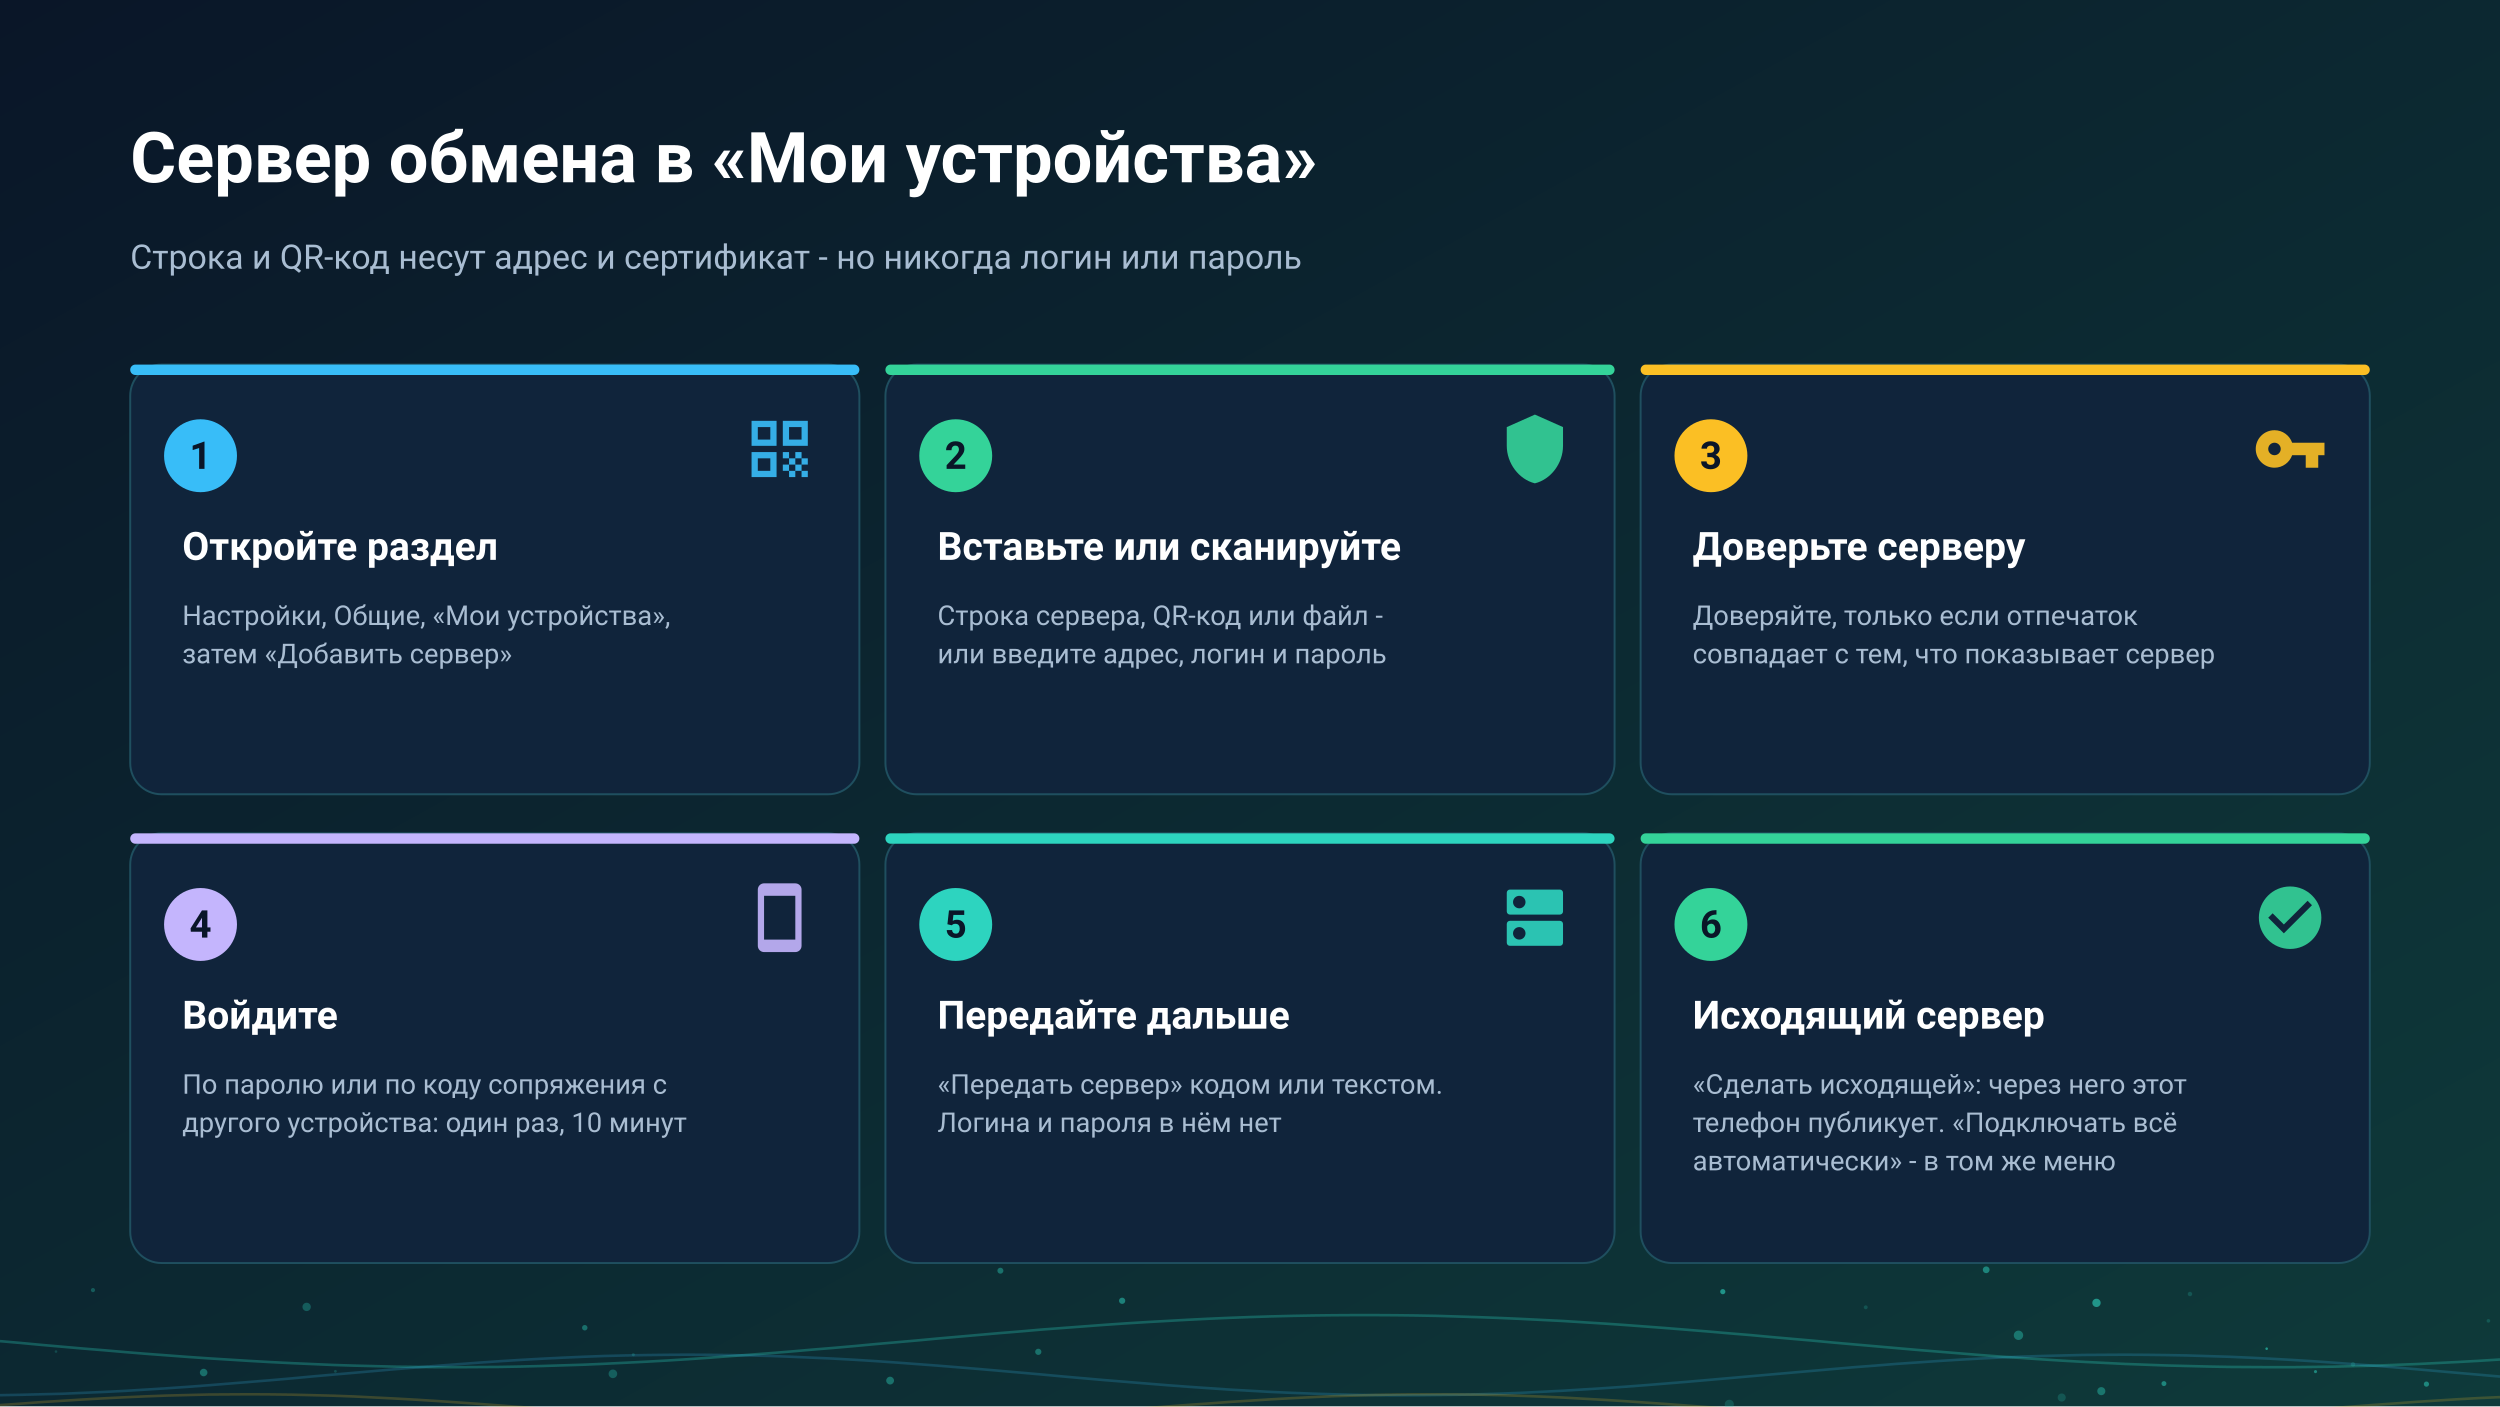
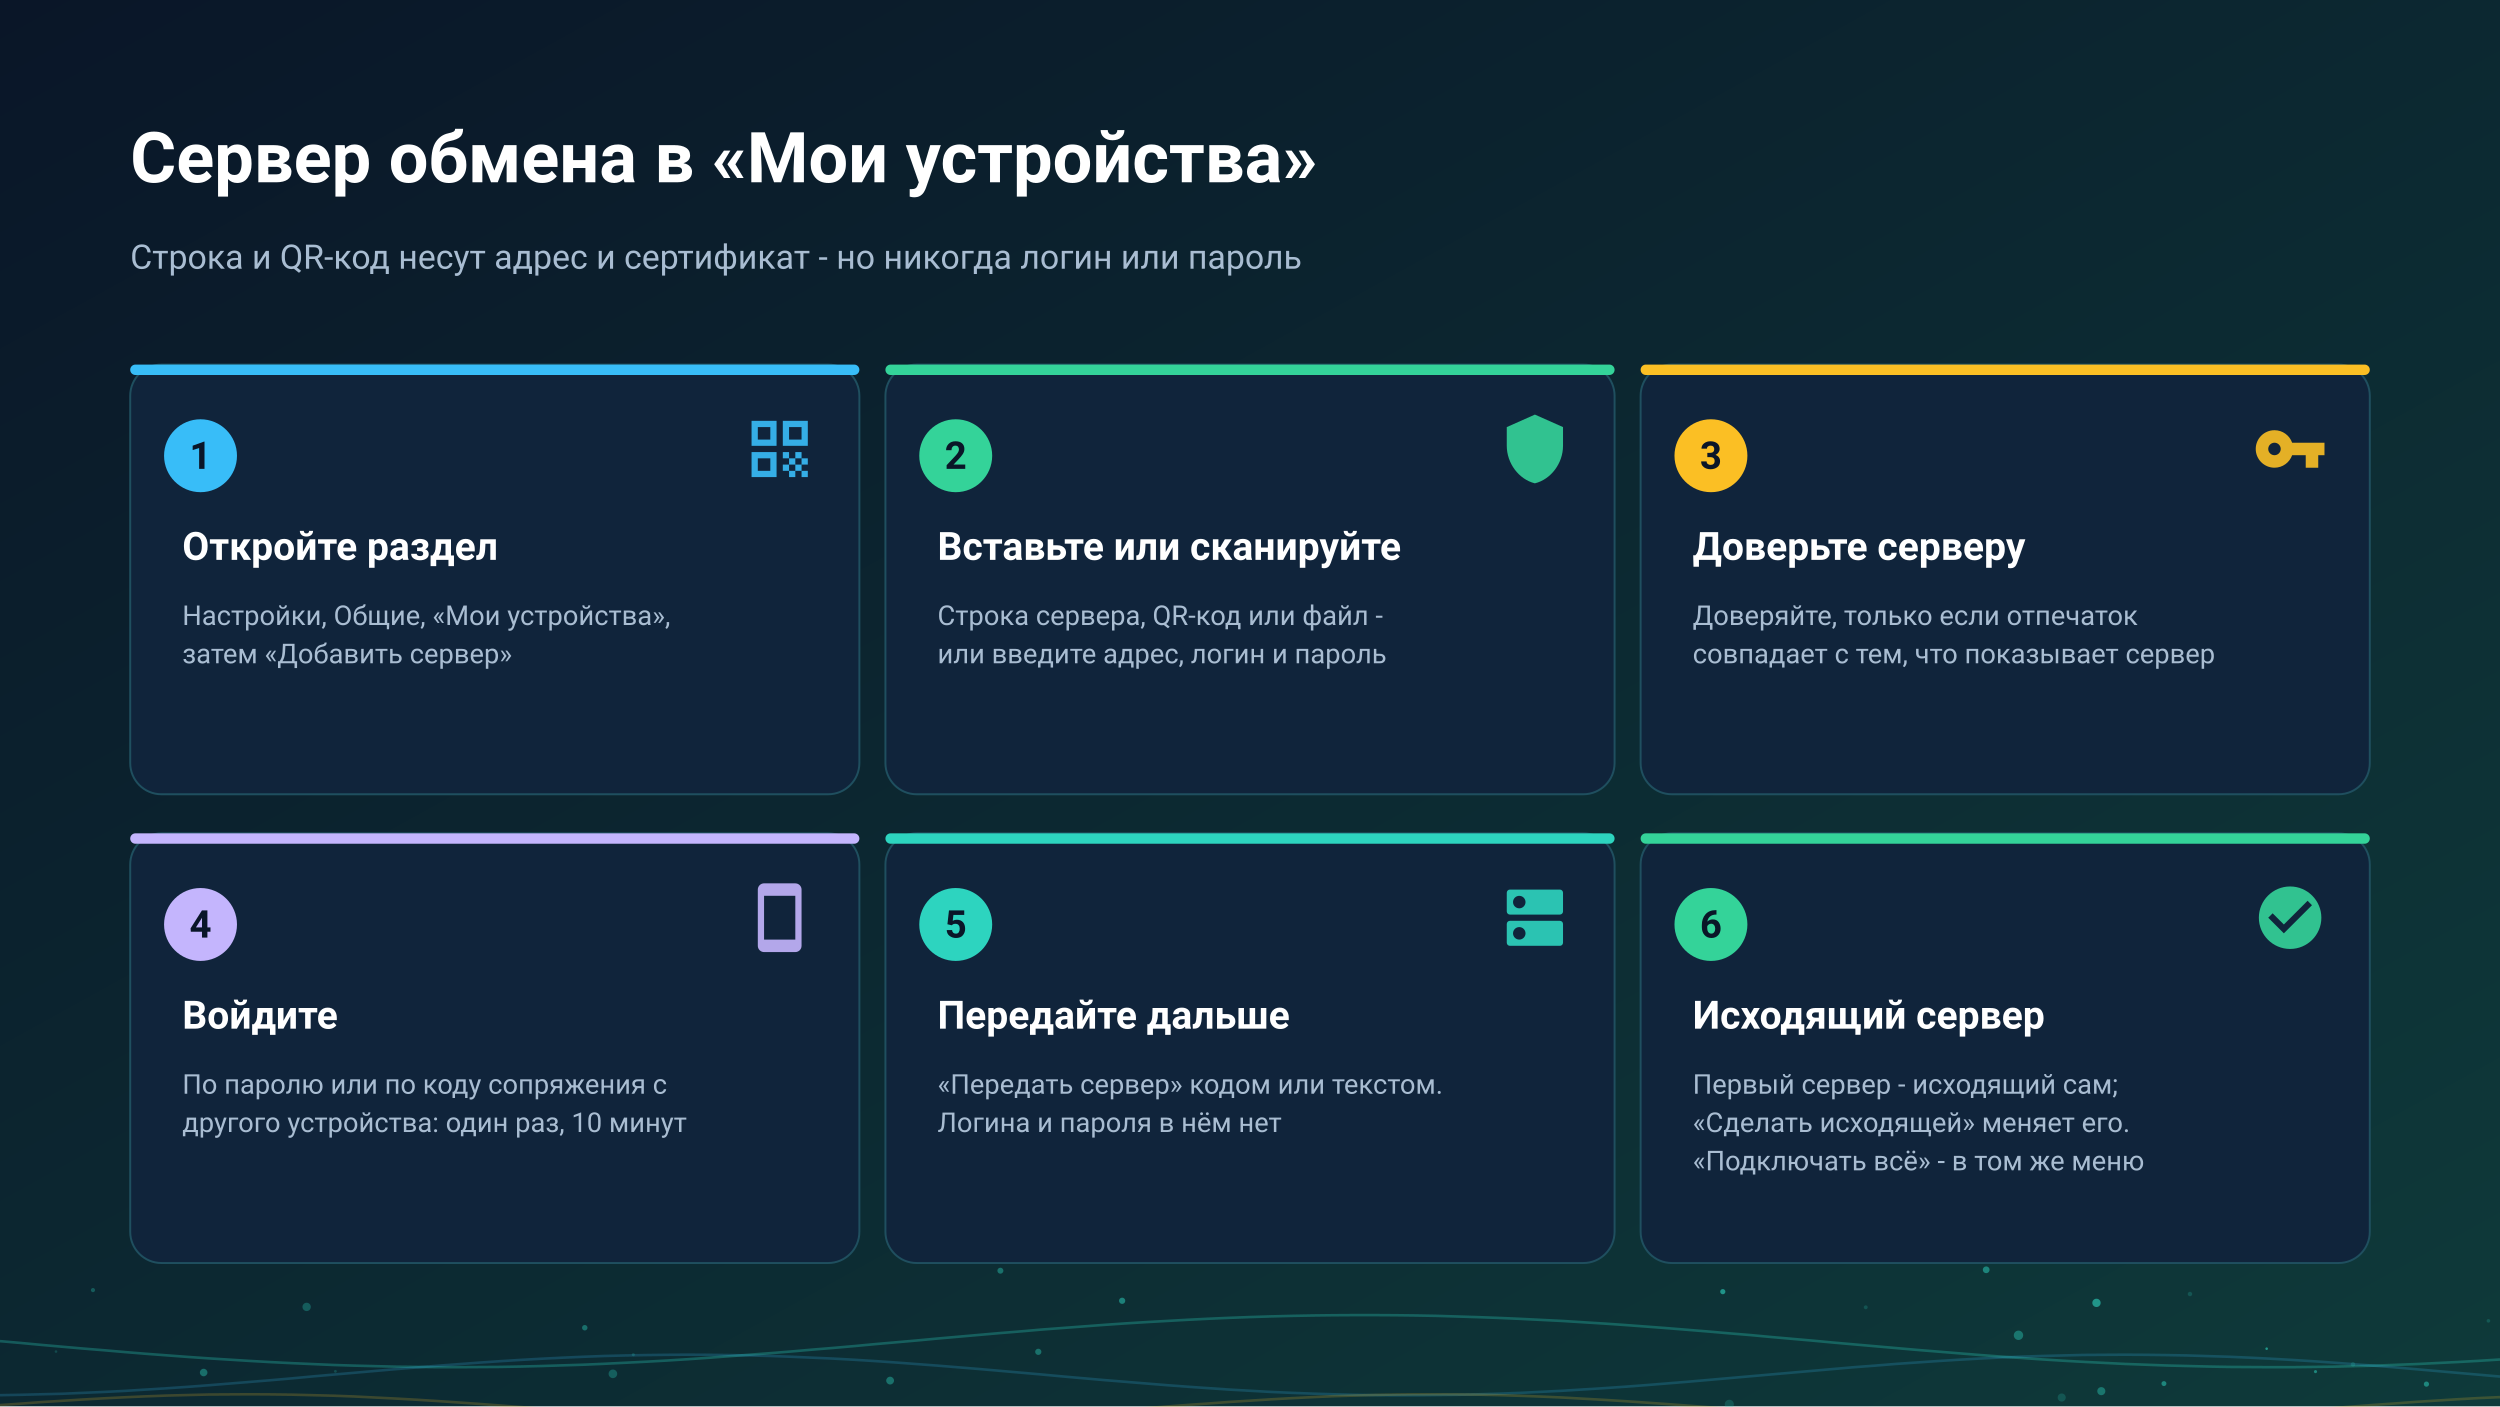
<svg xmlns="http://www.w3.org/2000/svg" viewBox="0 0 1920 1080" width="1920" height="1080" role="img" aria-labelledby="t d" lang="ru">
  <defs>
    <marker id="arr-control" viewBox="0 0 10 10" refX="8.5" refY="5" markerWidth="7" markerHeight="7" orient="auto">
      <path d="M0 0L10 5L0 10z" fill="#38bdf8" />
    </marker>
    <marker id="arr-control-s" viewBox="0 0 10 10" refX="1.5" refY="5" markerWidth="7" markerHeight="7" orient="auto">
      <path d="M10 0L0 5L10 10z" fill="#38bdf8" />
    </marker>
    <marker id="arr-tunnel" viewBox="0 0 10 10" refX="8.5" refY="5" markerWidth="7" markerHeight="7" orient="auto">
      <path d="M0 0L10 5L0 10z" fill="#34d399" />
    </marker>
    <marker id="arr-tunnel-s" viewBox="0 0 10 10" refX="1.5" refY="5" markerWidth="7" markerHeight="7" orient="auto">
      <path d="M10 0L0 5L10 10z" fill="#34d399" />
    </marker>
    <marker id="arr-media" viewBox="0 0 10 10" refX="8.5" refY="5" markerWidth="7" markerHeight="7" orient="auto">
      <path d="M0 0L10 5L0 10z" fill="#fbbf24" />
    </marker>
    <marker id="arr-media-s" viewBox="0 0 10 10" refX="1.5" refY="5" markerWidth="7" markerHeight="7" orient="auto">
      <path d="M10 0L0 5L10 10z" fill="#fbbf24" />
    </marker>
    <marker id="arr-lan" viewBox="0 0 10 10" refX="8.5" refY="5" markerWidth="7" markerHeight="7" orient="auto">
      <path d="M0 0L10 5L0 10z" fill="#c4b5fd" />
    </marker>
    <marker id="arr-lan-s" viewBox="0 0 10 10" refX="1.5" refY="5" markerWidth="7" markerHeight="7" orient="auto">
      <path d="M10 0L0 5L10 10z" fill="#c4b5fd" />
    </marker>
    <marker id="arr-danger" viewBox="0 0 10 10" refX="8.5" refY="5" markerWidth="7" markerHeight="7" orient="auto">
      <path d="M0 0L10 5L0 10z" fill="#fca5a5" />
    </marker>
    <marker id="arr-danger-s" viewBox="0 0 10 10" refX="1.5" refY="5" markerWidth="7" markerHeight="7" orient="auto">
      <path d="M10 0L0 5L10 10z" fill="#fca5a5" />
    </marker>
    <marker id="arr-server" viewBox="0 0 10 10" refX="8.5" refY="5" markerWidth="7" markerHeight="7" orient="auto">
      <path d="M0 0L10 5L0 10z" fill="#2dd4bf" />
    </marker>
    <marker id="arr-server-s" viewBox="0 0 10 10" refX="1.5" refY="5" markerWidth="7" markerHeight="7" orient="auto">
      <path d="M10 0L0 5L10 10z" fill="#2dd4bf" />
    </marker>
    <marker id="arr-muted" viewBox="0 0 10 10" refX="8.5" refY="5" markerWidth="7" markerHeight="7" orient="auto">
      <path d="M0 0L10 5L0 10z" fill="#a9bdd2" />
    </marker>
    <marker id="arr-muted-s" viewBox="0 0 10 10" refX="1.5" refY="5" markerWidth="7" markerHeight="7" orient="auto">
      <path d="M10 0L0 5L10 10z" fill="#a9bdd2" />
    </marker>
    <marker id="arr-text" viewBox="0 0 10 10" refX="8.5" refY="5" markerWidth="7" markerHeight="7" orient="auto">
      <path d="M0 0L10 5L0 10z" fill="#ffffff" />
    </marker>
    <marker id="arr-text-s" viewBox="0 0 10 10" refX="1.5" refY="5" markerWidth="7" markerHeight="7" orient="auto">
      <path d="M10 0L0 5L10 10z" fill="#ffffff" />
    </marker>
    <filter id="soft" x="-20%" y="-20%" width="140%" height="140%">
      <feDropShadow dx="0" dy="4" stdDeviation="8" flood-color="#000" flood-opacity="0.18" />
    </filter>
    <filter id="glow" x="-50%" y="-50%" width="200%" height="200%">
      <feGaussianBlur stdDeviation="14" />
    </filter>
    <linearGradient id="bgGrad" x1="0" y1="0" x2="1" y2="1">
      <stop offset="0" stop-color="#0a1628" />
      <stop offset="1" stop-color="#0e3a3a" />
    </linearGradient>
    <radialGradient id="hub" cx="0.5" cy="0.5" r="0.5">
      <stop offset="0" stop-color="#2dd4bf" stop-opacity="0.55" />
      <stop offset="1" stop-color="#2dd4bf" stop-opacity="0" />
    </radialGradient>
  </defs>
  <rect width="1920" height="1080" fill="url(#bgGrad)" />
  <g aria-hidden="true">
    <polyline points="0 1030 16 1031.4 32 1032.9 48 1034.3 64 1035.7 80 1037 96 1038.4 112 1039.7 128 1040.9 144 1042.1 160 1043.2 176 1044.2 192 1045.2 208 1046.1 224 1046.9 240 1047.6 256 1048.3 272 1048.8 288 1049.2 304 1049.6 320 1049.8 336 1050 352 1050 368 1049.9 384 1049.8 400 1049.5 416 1049.1 432 1048.6 448 1048.1 464 1047.4 480 1046.6 496 1045.8 512 1044.9 528 1043.9 544 1042.8 560 1041.6 576 1040.4 592 1039.2 608 1037.9 624 1036.5 640 1035.2 656 1033.8 672 1032.3 688 1030.9 704 1029.5 720 1028 736 1026.6 752 1025.2 768 1023.8 784 1022.5 800 1021.1 816 1019.9 832 1018.7 848 1017.5 864 1016.4 880 1015.4 896 1014.5 912 1013.6 928 1012.8 944 1012.1 960 1011.5 976 1011 992 1010.6 1008 1010.3 1024 1010.1 1040 1010 1056 1010 1072 1010.1 1088 1010.3 1104 1010.6 1120 1011.1 1136 1011.6 1152 1012.2 1168 1012.9 1184 1013.7 1200 1014.5 1216 1015.5 1232 1016.5 1248 1017.6 1264 1018.8 1280 1020 1296 1021.3 1312 1022.6 1328 1024 1344 1025.3 1360 1026.8 1376 1028.2 1392 1029.6 1408 1031.1 1424 1032.5 1440 1033.9 1456 1035.3 1472 1036.7 1488 1038 1504 1039.3 1520 1040.6 1536 1041.8 1552 1042.9 1568 1044 1584 1045 1600 1045.9 1616 1046.7 1632 1047.5 1648 1048.1 1664 1048.7 1680 1049.1 1696 1049.5 1712 1049.8 1728 1049.9 1744 1050 1760 1050 1776 1049.8 1792 1049.6 1808 1049.2 1824 1048.8 1840 1048.2 1856 1047.6 1872 1046.8 1888 1046 1904 1045.1 1920 1044.1" fill="none" stroke="#2dd4bf" stroke-width="2" opacity="0.3" />
    <polyline points="0 1071.5 16 1071.2 32 1070.8 48 1070.4 64 1069.7 80 1069 96 1068.2 112 1067.2 128 1066.2 144 1065.1 160 1063.9 176 1062.6 192 1061.3 208 1060 224 1058.6 240 1057.1 256 1055.7 272 1054.3 288 1052.9 304 1051.5 320 1050.2 336 1048.9 352 1047.7 368 1046.5 384 1045.4 400 1044.4 416 1043.5 432 1042.7 448 1042 464 1041.4 480 1041 496 1040.7 512 1040.5 528 1040.4 544 1040.5 560 1040.7 576 1041 592 1041.4 608 1042 624 1042.7 640 1043.4 656 1044.3 672 1045.3 688 1046.4 704 1047.6 720 1048.8 736 1050.1 752 1051.4 768 1052.8 784 1054.2 800 1055.6 816 1057.1 832 1058.5 848 1059.9 864 1061.2 880 1062.5 896 1063.8 912 1065 928 1066.1 944 1067.2 960 1068.1 976 1069 992 1069.7 1008 1070.3 1024 1070.8 1040 1071.2 1056 1071.5 1072 1071.6 1088 1071.6 1104 1071.4 1120 1071.2 1136 1070.8 1152 1070.3 1168 1069.7 1184 1068.9 1200 1068.1 1216 1067.1 1232 1066.1 1248 1065 1264 1063.8 1280 1062.5 1296 1061.2 1312 1059.8 1328 1058.4 1344 1057 1360 1055.6 1376 1054.2 1392 1052.8 1408 1051.4 1424 1050 1440 1048.8 1456 1047.5 1472 1046.4 1488 1045.3 1504 1044.3 1520 1043.4 1536 1042.6 1552 1041.9 1568 1041.4 1584 1041 1600 1040.6 1616 1040.5 1632 1040.4 1648 1040.5 1664 1040.7 1680 1041 1696 1041.5 1712 1042 1728 1042.7 1744 1043.5 1760 1044.4 1776 1045.4 1792 1046.5 1808 1047.7 1824 1048.9 1840 1050.2 1856 1051.6 1872 1053 1888 1054.4 1904 1055.8 1920 1057.2" fill="none" stroke="#38bdf8" stroke-width="2" opacity="0.2" />
    <polyline points="0 1079.1 16 1078 32 1076.8 48 1075.8 64 1074.8 80 1073.9 96 1073.1 112 1072.4 128 1071.8 144 1071.4 160 1071 176 1070.9 192 1070.8 208 1070.9 224 1071.1 240 1071.5 256 1071.9 272 1072.5 288 1073.3 304 1074.1 320 1075 336 1076 352 1077.1 368 1078.2 384 1079.4 400 1080.6 416 1081.9 432 1083.1 448 1084.3 464 1085.5 480 1086.7 496 1087.8 512 1088.8 528 1089.7 544 1090.6 560 1091.3 576 1091.9 592 1092.4 608 1092.8 624 1093.1 640 1093.2 656 1093.2 672 1093 688 1092.7 704 1092.3 720 1091.8 736 1091.1 752 1090.3 768 1089.4 784 1088.5 800 1087.4 816 1086.3 832 1085.1 848 1083.9 864 1082.7 880 1081.5 896 1080.2 912 1079 928 1077.9 944 1076.7 960 1075.7 976 1074.7 992 1073.8 1008 1073 1024 1072.3 1040 1071.8 1056 1071.3 1072 1071 1088 1070.8 1104 1070.8 1120 1070.9 1136 1071.1 1152 1071.5 1168 1072 1184 1072.6 1200 1073.3 1216 1074.2 1232 1075.1 1248 1076.1 1264 1077.2 1280 1078.3 1296 1079.5 1312 1080.7 1328 1082 1344 1083.2 1360 1084.4 1376 1085.6 1392 1086.8 1408 1087.8 1424 1088.9 1440 1089.8 1456 1090.6 1472 1091.4 1488 1092 1504 1092.5 1520 1092.9 1536 1093.1 1552 1093.2 1568 1093.2 1584 1093 1600 1092.7 1616 1092.3 1632 1091.7 1648 1091 1664 1090.2 1680 1089.4 1696 1088.4 1712 1087.3 1728 1086.2 1744 1085 1760 1083.8 1776 1082.6 1792 1081.4 1808 1080.1 1824 1078.9 1840 1077.8 1856 1076.6 1872 1075.6 1888 1074.6 1904 1073.7 1920 1073" fill="none" stroke="#fbbf24" stroke-width="2" opacity="0.2" />
    <circle cx="1911.1" cy="1014.4" r="1.4" fill="#2dd4bf" stroke="none" stroke-width="2" opacity="0.2" />
    <circle cx="1197.8" cy="950" r="1.7" fill="#2dd4bf" stroke="none" stroke-width="2" opacity="0.4" />
    <circle cx="887.3" cy="1093.7" r="1.3" fill="#2dd4bf" stroke="none" stroke-width="2" opacity="0.5" />
    <circle cx="1693.6" cy="1096.8" r="2" fill="#2dd4bf" stroke="none" stroke-width="2" opacity="0.4" />
    <circle cx="1740.8" cy="1035.8" r="1" fill="#2dd4bf" stroke="none" stroke-width="2" opacity="0.6" />
    <circle cx="789.8" cy="1114.3" r="1.1" fill="#2dd4bf" stroke="none" stroke-width="2" opacity="0.3" />
    <circle cx="1681.9" cy="993.8" r="1.7" fill="#2dd4bf" stroke="none" stroke-width="2" opacity="0.2" />
    <circle cx="1653.8" cy="1104" r="2.6" fill="#2dd4bf" stroke="none" stroke-width="2" opacity="0.4" />
    <circle cx="235.5" cy="1003.7" r="3.2" fill="#2dd4bf" stroke="none" stroke-width="2" opacity="0.3" />
    <circle cx="1863.5" cy="1063" r="2" fill="#2dd4bf" stroke="none" stroke-width="2" opacity="0.5" />
    <circle cx="1377.6" cy="951" r="3.6" fill="#2dd4bf" stroke="none" stroke-width="2" opacity="0.4" />
    <circle cx="449.1" cy="1019.7" r="2.1" fill="#2dd4bf" stroke="none" stroke-width="2" opacity="0.4" />
    <circle cx="612.8" cy="1117.6" r="3.1" fill="#2dd4bf" stroke="none" stroke-width="2" opacity="0.2" />
    <circle cx="654.6" cy="1145.2" r="2.6" fill="#2dd4bf" stroke="none" stroke-width="2" opacity="0.2" />
    <circle cx="611.3" cy="1144.8" r="1.6" fill="#2dd4bf" stroke="none" stroke-width="2" opacity="0.3" />
    <circle cx="1525.4" cy="975.2" r="2.6" fill="#2dd4bf" stroke="none" stroke-width="2" opacity="0.5" />
    <circle cx="156.4" cy="1054.1" r="2.9" fill="#2dd4bf" stroke="none" stroke-width="2" opacity="0.4" />
    <circle cx="1689.1" cy="961.7" r="2.4" fill="#2dd4bf" stroke="none" stroke-width="2" opacity="0.3" />
    <circle cx="71.4" cy="990.8" r="1.6" fill="#2dd4bf" stroke="none" stroke-width="2" opacity="0.3" />
    <circle cx="1550.2" cy="1025.5" r="3.6" fill="#2dd4bf" stroke="none" stroke-width="2" opacity="0.4" />
    <circle cx="1583.4" cy="1073.3" r="3.1" fill="#2dd4bf" stroke="none" stroke-width="2" opacity="0.2" />
    <circle cx="1807.1" cy="1047.8" r="1.7" fill="#2dd4bf" stroke="none" stroke-width="2" opacity="0.2" />
    <circle cx="1328.1" cy="1078.5" r="3.5" fill="#2dd4bf" stroke="none" stroke-width="2" opacity="0.2" />
    <circle cx="605.8" cy="944.1" r="3.5" fill="#2dd4bf" stroke="none" stroke-width="2" opacity="0.4" />
    <circle cx="861.8" cy="999" r="2.4" fill="#2dd4bf" stroke="none" stroke-width="2" opacity="0.5" />
    <circle cx="1246.5" cy="1122" r="3" fill="#2dd4bf" stroke="none" stroke-width="2" opacity="0.2" />
    <circle cx="486.4" cy="1040.4" r="1.2" fill="#2dd4bf" stroke="none" stroke-width="2" opacity="0.2" />
    <circle cx="1323.1" cy="992" r="2" fill="#2dd4bf" stroke="none" stroke-width="2" opacity="0.6" />
    <circle cx="1805.3" cy="1100.6" r="2.4" fill="#2dd4bf" stroke="none" stroke-width="2" opacity="0.2" />
    <circle cx="683.6" cy="1060.3" r="3" fill="#2dd4bf" stroke="none" stroke-width="2" opacity="0.4" />
    <circle cx="470.7" cy="1055.1" r="3.3" fill="#2dd4bf" stroke="none" stroke-width="2" opacity="0.3" />
    <circle cx="257.6" cy="1053.2" r="1.1" fill="#2dd4bf" stroke="none" stroke-width="2" opacity="0.2" />
    <circle cx="488.3" cy="1090.9" r="3.4" fill="#2dd4bf" stroke="none" stroke-width="2" opacity="0.4" />
    <circle cx="1610.1" cy="1000.6" r="3.2" fill="#2dd4bf" stroke="none" stroke-width="2" opacity="0.6" />
    <circle cx="1613.8" cy="1068.4" r="3.1" fill="#2dd4bf" stroke="none" stroke-width="2" opacity="0.4" />
    <circle cx="768.3" cy="975.9" r="2.3" fill="#2dd4bf" stroke="none" stroke-width="2" opacity="0.4" />
    <circle cx="448.7" cy="947.7" r="1.3" fill="#2dd4bf" stroke="none" stroke-width="2" opacity="0.4" />
    <circle cx="891" cy="1113.4" r="1.5" fill="#2dd4bf" stroke="none" stroke-width="2" opacity="0.6" />
    <circle cx="945.5" cy="1150.9" r="2.2" fill="#2dd4bf" stroke="none" stroke-width="2" opacity="0.2" />
    <circle cx="1778.3" cy="1053.4" r="1.2" fill="#2dd4bf" stroke="none" stroke-width="2" opacity="0.5" />
    <circle cx="814.8" cy="955.7" r="3.2" fill="#2dd4bf" stroke="none" stroke-width="2" opacity="0.2" />
    <circle cx="621.2" cy="1128.4" r="1.2" fill="#2dd4bf" stroke="none" stroke-width="2" opacity="0.4" />
    <circle cx="1661.9" cy="1062.6" r="1.9" fill="#2dd4bf" stroke="none" stroke-width="2" opacity="0.5" />
    <circle cx="1432.9" cy="1004" r="1.5" fill="#2dd4bf" stroke="none" stroke-width="2" opacity="0.2" />
    <circle cx="43" cy="1038" r="1" fill="#2dd4bf" stroke="none" stroke-width="2" opacity="0.2" />
    <circle cx="797.4" cy="1038.2" r="2.4" fill="#2dd4bf" stroke="none" stroke-width="2" opacity="0.4" />
  </g>
  <text x="100" y="140" font-family="'Segoe UI', Roboto, 'Noto Sans', 'Helvetica Neue', Arial, sans-serif" font-size="54" font-weight="700" fill="#ffffff" text-anchor="start">
    <tspan x="100" dy="0">Сервер обмена в «Мои устройства»</tspan>
  </text>
  <text x="100" y="206.4" font-family="'Segoe UI', Roboto, 'Noto Sans', 'Helvetica Neue', Arial, sans-serif" font-size="26" font-weight="400" fill="#a9bdd2" text-anchor="start">
    <tspan x="100" dy="0">Строка и QR-код несут адрес и сертификат - но никогда логин или пароль</tspan>
  </text>
  <rect x="100" y="280" width="560" height="330" rx="24" fill="#10243b" stroke="#1f4f5f" stroke-width="1.5" />
  <rect x="100" y="280" width="560" height="8" rx="4" fill="#38bdf8" stroke="none" stroke-width="1.5" />
  <circle cx="154" cy="350" r="28" fill="#38bdf8" stroke="none" stroke-width="2" />
  <text x="154" y="360.1" font-family="'Segoe UI', Roboto, 'Noto Sans', 'Helvetica Neue', Arial, sans-serif" font-size="29.4" font-weight="700" fill="#0a1628" text-anchor="middle">
    <tspan x="154" dy="0">1</tspan>
  </text>
  <g transform="translate(570 316) scale(2.4)" opacity="0.9">
    <path d="M3 11h8V3H3v8zm2-6h4v4H5V5zm-2 16h8v-8H3v8zm2-6h4v4H5v-4zM13 3v8h8V3h-8zm6 6h-4V5h4v4zm0 10h2v2h-2zm-6-6h2v2h-2zm2 2h2v2h-2zm-2 2h2v2h-2zm2 2h2v2h-2zm2-2h2v2h-2zm0-4h2v2h-2zm2 2h2v2h-2z" fill="#38bdf8" />
  </g>
  <text x="140" y="430" font-family="'Segoe UI', Roboto, 'Noto Sans', 'Helvetica Neue', Arial, sans-serif" font-size="30" font-weight="700" fill="#ffffff" text-anchor="start">
    <tspan x="140" dy="0">Откройте раздел</tspan>
  </text>
  <text x="140" y="480" font-family="'Segoe UI', Roboto, 'Noto Sans', 'Helvetica Neue', Arial, sans-serif" font-size="21" font-weight="400" fill="#a9bdd2" text-anchor="start">
    <tspan x="140" dy="0">Настройки, Общие, «Мои устройства»,</tspan>
    <tspan x="140" dy="29.4">затем «Добавить сервер»</tspan>
  </text>
  <rect x="680" y="280" width="560" height="330" rx="24" fill="#10243b" stroke="#1f4f5f" stroke-width="1.5" />
  <rect x="680" y="280" width="560" height="8" rx="4" fill="#34d399" stroke="none" stroke-width="1.5" />
  <circle cx="734" cy="350" r="28" fill="#34d399" stroke="none" stroke-width="2" />
  <text x="734" y="360.1" font-family="'Segoe UI', Roboto, 'Noto Sans', 'Helvetica Neue', Arial, sans-serif" font-size="29.4" font-weight="700" fill="#0a1628" text-anchor="middle">
    <tspan x="734" dy="0">2</tspan>
  </text>
  <g transform="translate(1150 316) scale(2.4)" opacity="0.9">
    <path d="M12 1L3 5v6c0 5.55 3.84 10.74 9 12 5.16-1.26 9-6.45 9-12V5l-9-4z" fill="#34d399" />
  </g>
  <text x="720" y="430" font-family="'Segoe UI', Roboto, 'Noto Sans', 'Helvetica Neue', Arial, sans-serif" font-size="30" font-weight="700" fill="#ffffff" text-anchor="start">
    <tspan x="720" dy="0">Вставьте или сканируйте</tspan>
  </text>
  <text x="720" y="480" font-family="'Segoe UI', Roboto, 'Noto Sans', 'Helvetica Neue', Arial, sans-serif" font-size="21" font-weight="400" fill="#a9bdd2" text-anchor="start">
    <tspan x="720" dy="0">Строка сервера, QR-код или файл -</tspan>
    <tspan x="720" dy="29.4">или введите адрес, логин и пароль</tspan>
  </text>
  <rect x="1260" y="280" width="560" height="330" rx="24" fill="#10243b" stroke="#1f4f5f" stroke-width="1.5" />
  <rect x="1260" y="280" width="560" height="8" rx="4" fill="#fbbf24" stroke="none" stroke-width="1.5" />
  <circle cx="1314" cy="350" r="28" fill="#fbbf24" stroke="none" stroke-width="2" />
  <text x="1314" y="360.1" font-family="'Segoe UI', Roboto, 'Noto Sans', 'Helvetica Neue', Arial, sans-serif" font-size="29.4" font-weight="700" fill="#0a1628" text-anchor="middle">
    <tspan x="1314" dy="0">3</tspan>
  </text>
  <g transform="translate(1730 316) scale(2.4)" opacity="0.9">
    <path d="M12.65 10C11.83 7.67 9.61 6 7 6c-3.31 0-6 2.69-6 6s2.690 6 6 6c2.61 0 4.83-1.67 5.65-4H17v4h4v-4h2v-4H12.65zM7 14c-1.1 0-2-.9-2-2s.9-2 2-2 2 .9 2 2-.9 2-2 2z" fill="#fbbf24" />
  </g>
  <text x="1300" y="430" font-family="'Segoe UI', Roboto, 'Noto Sans', 'Helvetica Neue', Arial, sans-serif" font-size="30" font-weight="700" fill="#ffffff" text-anchor="start">
    <tspan x="1300" dy="0">Доверьте серверу</tspan>
  </text>
  <text x="1300" y="480" font-family="'Segoe UI', Roboto, 'Noto Sans', 'Helvetica Neue', Arial, sans-serif" font-size="21" font-weight="400" fill="#a9bdd2" text-anchor="start">
    <tspan x="1300" dy="0">Доверяйте, только если отпечаток</tspan>
    <tspan x="1300" dy="29.4">совпадает с тем, что показывает сервер</tspan>
  </text>
  <rect x="100" y="640" width="560" height="330" rx="24" fill="#10243b" stroke="#1f4f5f" stroke-width="1.5" />
  <rect x="100" y="640" width="560" height="8" rx="4" fill="#c4b5fd" stroke="none" stroke-width="1.5" />
  <circle cx="154" cy="710" r="28" fill="#c4b5fd" stroke="none" stroke-width="2" />
  <text x="154" y="720.1" font-family="'Segoe UI', Roboto, 'Noto Sans', 'Helvetica Neue', Arial, sans-serif" font-size="29.4" font-weight="700" fill="#0a1628" text-anchor="middle">
    <tspan x="154" dy="0">4</tspan>
  </text>
  <g transform="translate(570 676) scale(2.4)" opacity="0.9">
    <path d="M17 1.01L7 1c-1.1 0-2 .9-2 2v18c0 1.1.9 2 2 2h10c1.1 0 2-.9 2-2V3c0-1.1-.9-1.99-2-1.99zM17 19H7V5h10v14z" fill="#c4b5fd" />
  </g>
  <text x="140" y="790" font-family="'Segoe UI', Roboto, 'Noto Sans', 'Helvetica Neue', Arial, sans-serif" font-size="30" font-weight="700" fill="#ffffff" text-anchor="start">
    <tspan x="140" dy="0">Войдите</tspan>
  </text>
  <text x="140" y="840" font-family="'Segoe UI', Roboto, 'Noto Sans', 'Helvetica Neue', Arial, sans-serif" font-size="21" font-weight="400" fill="#a9bdd2" text-anchor="start">
    <tspan x="140" dy="0">По паролю или по коду сопряжения с</tspan>
    <tspan x="140" dy="29.4">другого устройства: один раз, 10 минут</tspan>
  </text>
  <rect x="680" y="640" width="560" height="330" rx="24" fill="#10243b" stroke="#1f4f5f" stroke-width="1.5" />
  <rect x="680" y="640" width="560" height="8" rx="4" fill="#2dd4bf" stroke="none" stroke-width="1.5" />
  <circle cx="734" cy="710" r="28" fill="#2dd4bf" stroke="none" stroke-width="2" />
  <text x="734" y="720.1" font-family="'Segoe UI', Roboto, 'Noto Sans', 'Helvetica Neue', Arial, sans-serif" font-size="29.4" font-weight="700" fill="#0a1628" text-anchor="middle">
    <tspan x="734" dy="0">5</tspan>
  </text>
  <g transform="translate(1150 676) scale(2.4)" opacity="0.9">
    <path d="M20 13H4c-.55 0-1 .45-1 1v6c0 .55.45 1 1 1h16c.55 0 1-.45 1-1v-6c0-.55-.45-1-1-1zM7 19c-1.1 0-2-.9-2-2s.9-2 2-2 2 .9 2 2-.9 2-2 2zM20 3H4c-.55 0-1 .45-1 1v6c0 .55.45 1 1 1h16c.55 0 1-.45 1-1V4c0-.55-.45-1-1-1zM7 9c-1.1 0-2-.9-2-2s.9-2 2-2 2 .9 2 2-.9 2-2 2z" fill="#2dd4bf" />
  </g>
  <text x="720" y="790" font-family="'Segoe UI', Roboto, 'Noto Sans', 'Helvetica Neue', Arial, sans-serif" font-size="30" font-weight="700" fill="#ffffff" text-anchor="start">
    <tspan x="720" dy="0">Передайте дальше</tspan>
  </text>
  <text x="720" y="840" font-family="'Segoe UI', Roboto, 'Noto Sans', 'Helvetica Neue', Arial, sans-serif" font-size="21" font-weight="400" fill="#a9bdd2" text-anchor="start">
    <tspan x="720" dy="0">«Передать сервер» кодом или текстом.</tspan>
    <tspan x="720" dy="29.4">Логина и пароля в нём нет</tspan>
  </text>
  <rect x="1260" y="640" width="560" height="330" rx="24" fill="#10243b" stroke="#1f4f5f" stroke-width="1.5" />
  <rect x="1260" y="640" width="560" height="8" rx="4" fill="#34d399" stroke="none" stroke-width="1.5" />
  <circle cx="1314" cy="710" r="28" fill="#34d399" stroke="none" stroke-width="2" />
  <text x="1314" y="720.1" font-family="'Segoe UI', Roboto, 'Noto Sans', 'Helvetica Neue', Arial, sans-serif" font-size="29.4" font-weight="700" fill="#0a1628" text-anchor="middle">
    <tspan x="1314" dy="0">6</tspan>
  </text>
  <g transform="translate(1730 676) scale(2.4)" opacity="0.9">
    <path d="M12 2C6.48 2 2 6.48 2 12s4.48 10 10 10 10-4.48 10-10S17.52 2 12 2zm-2 15l-5-5 1.41-1.41L10 14.17l7.590-7.59L19 8l-9 9z" fill="#34d399" />
  </g>
  <text x="1300" y="790" font-family="'Segoe UI', Roboto, 'Noto Sans', 'Helvetica Neue', Arial, sans-serif" font-size="30" font-weight="700" fill="#ffffff" text-anchor="start">
    <tspan x="1300" dy="0">Исходящий сервер</tspan>
  </text>
  <text x="1300" y="840" font-family="'Segoe UI', Roboto, 'Noto Sans', 'Helvetica Neue', Arial, sans-serif" font-size="21" font-weight="400" fill="#a9bdd2" text-anchor="start">
-     <tspan x="1300" dy="0">«Сделать исходящей»: через него этот</tspan>
-     <tspan x="1300" dy="29.4">телефон публикует. «Подключать всё</tspan>
-     <tspan x="1300" dy="29.4">автоматически» - в том же меню</tspan>
+     <tspan x="1300" dy="0">Первый сервер - исходящий сам;</tspan>
+     <tspan x="1300" dy="29.4">«Сделать исходящей» меняет его.</tspan>
+     <tspan x="1300" dy="29.4">«Подключать всё» - в том же меню</tspan>
  </text>
</svg>
